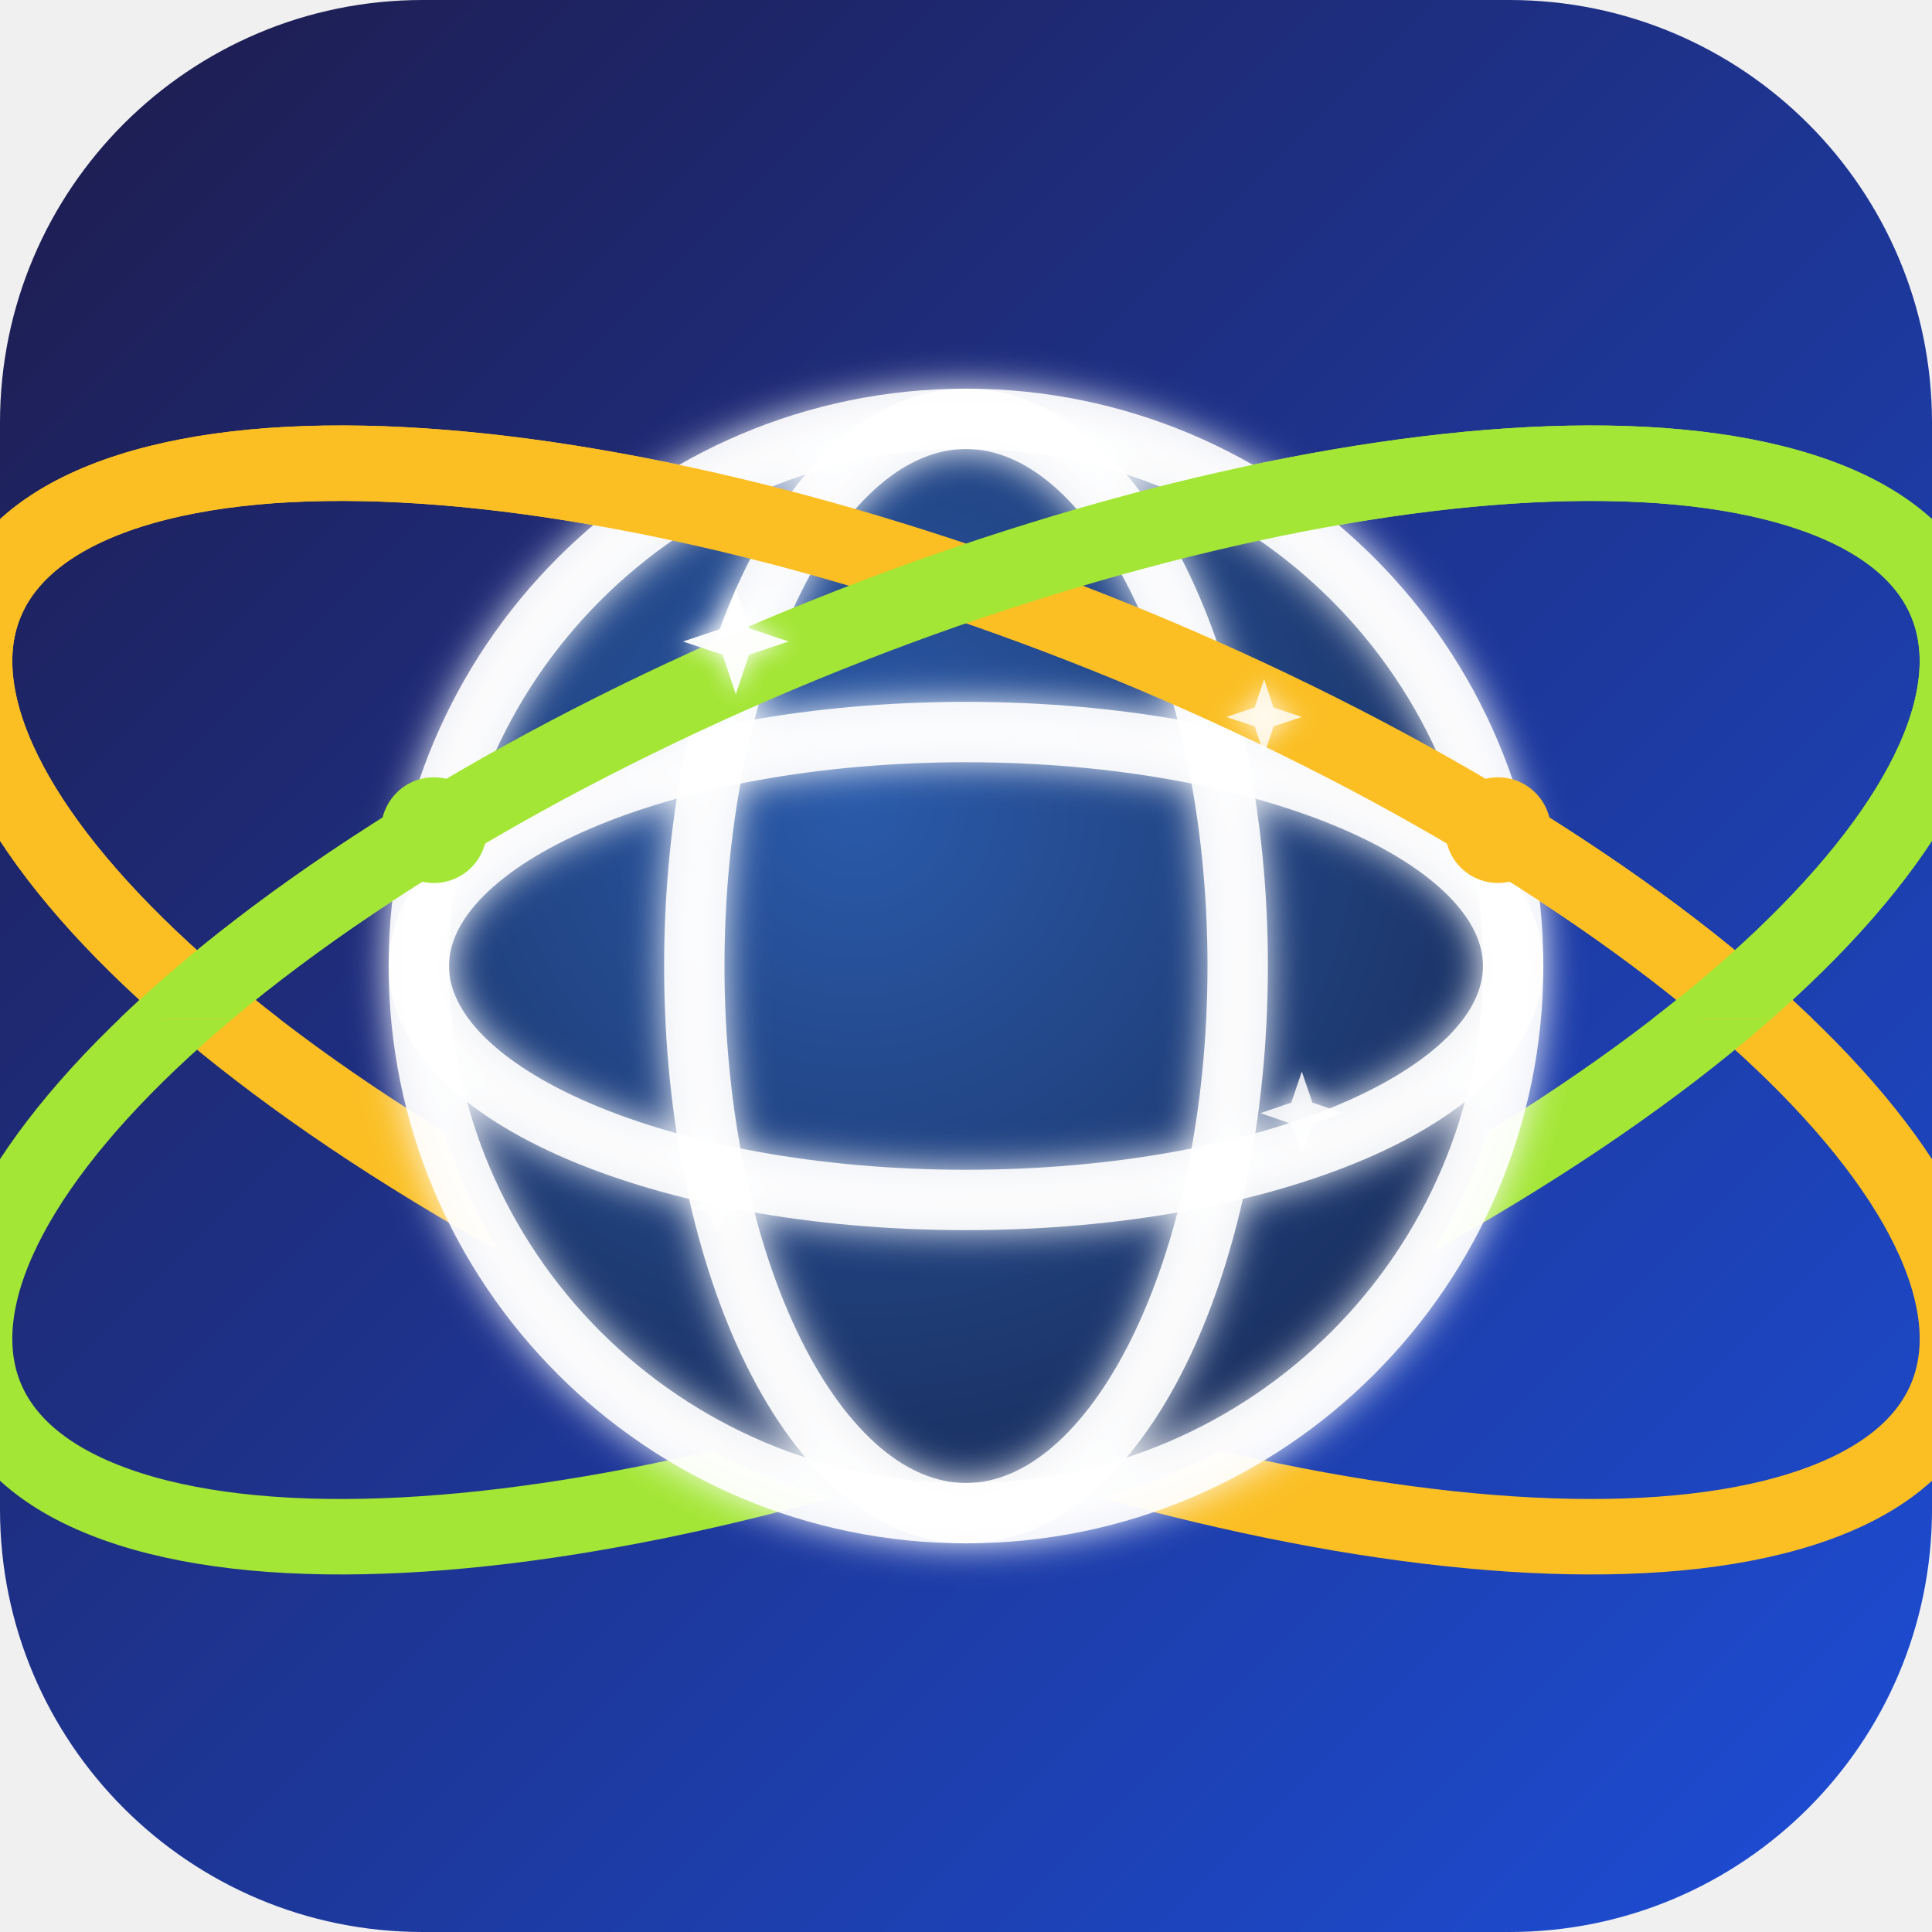
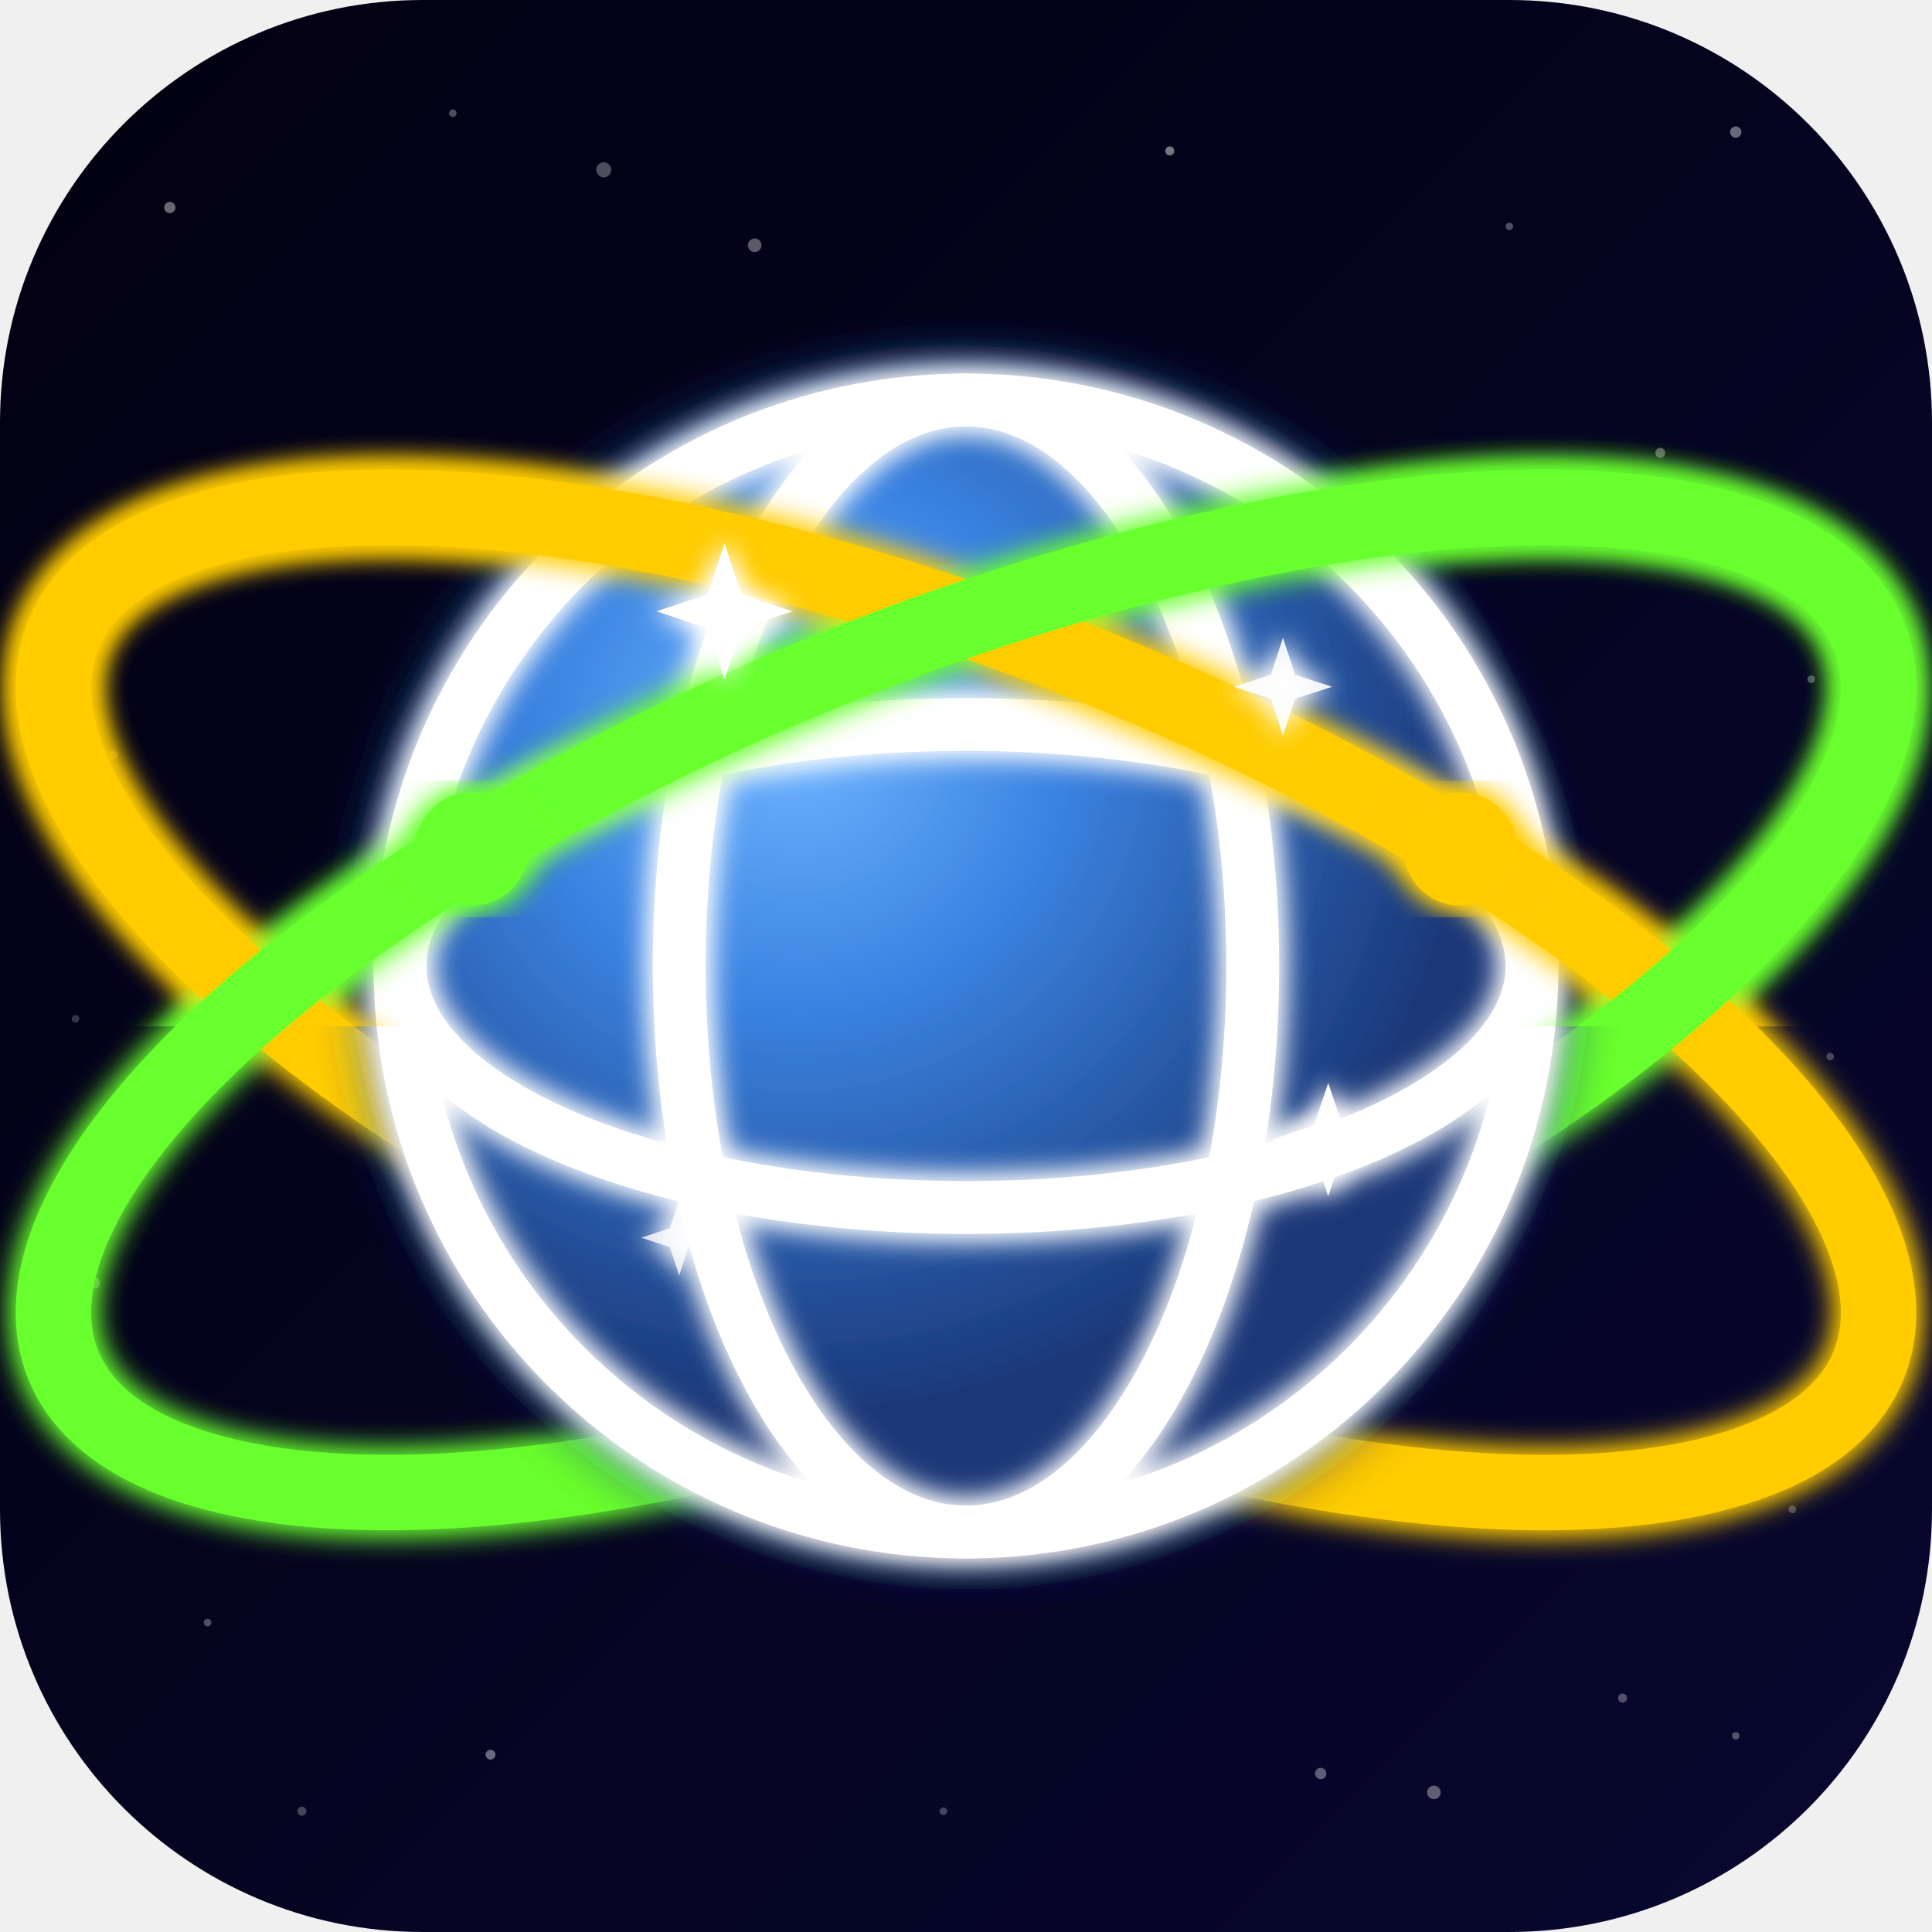
<svg xmlns="http://www.w3.org/2000/svg" viewBox="0 0 512 512">
  <defs>
    <linearGradient id="bg" x1="0" y1="0" x2="1" y2="1">
-       <stop offset="0%" stop-color="#1e1b4b" />
-       <stop offset="100%" stop-color="#1d4ed8" />
+       <stop offset="0%" stop-color="#020010" />
+       <stop offset="100%" stop-color="#080830" />
    </linearGradient>
-     <radialGradient id="gf" cx="0.4" cy="0.35" r="0.65">
-       <stop offset="0%" stop-color="#2a5aaa" />
-       <stop offset="100%" stop-color="#1a3060" />
+     <radialGradient id="gf" cx="0.35" cy="0.3" r="0.6">
+       <stop offset="0%" stop-color="#6db3ff" />
+       <stop offset="40%" stop-color="#3a82e0" />
+       <stop offset="100%" stop-color="#1a3878" />
    </radialGradient>
-     <filter id="glow">
-       <feGaussianBlur stdDeviation="5" result="blur" />
+     <filter id="gg">
+       <feGaussianBlur stdDeviation="10" result="b" />
      <feMerge>
-         <feMergeNode in="blur" />
+         <feMergeNode in="b" />
+         <feMergeNode in="b" />
+         <feMergeNode in="b" />
+         <feMergeNode in="SourceGraphic" />
+       </feMerge>
+     </filter>
+     <filter id="og">
+       <feGaussianBlur stdDeviation="4" result="b" />
+       <feMerge>
+         <feMergeNode in="b" />
+         <feMergeNode in="b" />
        <feMergeNode in="SourceGraphic" />
      </feMerge>
    </filter>
    <filter id="sg">
-       <feGaussianBlur stdDeviation="3" result="blur" />
+       <feGaussianBlur stdDeviation="3.5" result="b" />
      <feMerge>
-         <feMergeNode in="blur" />
+         <feMergeNode in="b" />
+         <feMergeNode in="b" />
        <feMergeNode in="SourceGraphic" />
      </feMerge>
    </filter>
-     <clipPath id="top-half">
-       <rect x="0" y="0" width="512" height="270" />
+     <clipPath id="th">
+       <rect x="0" y="0" width="512" height="272" />
    </clipPath>
  </defs>
  <rect width="512" height="512" rx="112" fill="url(#bg)" />
-   <g fill="none" stroke-linecap="round">
-     <path d="M 115 310 A 130 48 22 1 1 397 220 A 130 48 22 1 1 115 310" stroke="#fbbf24" stroke-width="20" />
-     <path d="M 397 310 A 130 48 -22 1 1 115 220 A 130 48 -22 1 1 397 310" stroke="#a3e635" stroke-width="20" />
+   <g fill="#ffffff">
+     <circle cx="45" cy="55" r="1.5" opacity=".4" />
+     <circle cx="120" cy="30" r="1" opacity=".3" />
+     <circle cx="200" cy="65" r="1.8" opacity=".35" />
+     <circle cx="310" cy="40" r="1.2" opacity=".45" />
+     <circle cx="400" cy="60" r="1" opacity=".3" />
+     <circle cx="460" cy="35" r="1.5" opacity=".4" />
+     <circle cx="70" cy="130" r="1" opacity=".25" />
+     <circle cx="440" cy="120" r="1.3" opacity=".35" />
+     <circle cx="480" cy="180" r="1" opacity=".3" />
+     <circle cx="30" cy="200" r="1.2" opacity=".3" />
+     <circle cx="485" cy="280" r="1" opacity=".25" />
+     <circle cx="25" cy="340" r="1.5" opacity=".35" />
+     <circle cx="55" cy="430" r="1" opacity=".3" />
+     <circle cx="130" cy="465" r="1.3" opacity=".4" />
+     <circle cx="250" cy="480" r="1" opacity=".25" />
+     <circle cx="350" cy="470" r="1.5" opacity=".35" />
+     <circle cx="430" cy="450" r="1.2" opacity=".3" />
+     <circle cx="475" cy="400" r="1" opacity=".25" />
+     <circle cx="490" cy="340" r="1.5" opacity=".3" />
+     <circle cx="20" cy="270" r="1" opacity=".2" />
+     <circle cx="160" cy="45" r="2" opacity=".3" />
+     <circle cx="380" cy="475" r="1.8" opacity=".35" />
+     <circle cx="80" cy="480" r="1.2" opacity=".25" />
+     <circle cx="460" cy="460" r="1" opacity=".3" />
  </g>
-   <circle cx="256" cy="256" r="145" fill="url(#gf)" />
-   <g fill="none" stroke="#ffffff" stroke-opacity="0.9" stroke-width="16" filter="url(#glow)">
-     <circle cx="256" cy="256" r="145" />
-     <ellipse cx="256" cy="256" rx="145" ry="62" />
-     <ellipse cx="256" cy="256" rx="72" ry="145" />
+   <g fill="none" stroke-linecap="round" filter="url(#og)">
+     <path d="M 125 305 A 120 44 22 1 1 387 225 A 120 44 22 1 1 125 305" stroke="#ffcc00" stroke-width="20" />
+     <path d="M 387 305 A 120 44 -22 1 1 125 225 A 120 44 -22 1 1 387 305" stroke="#69ff2e" stroke-width="20" />
  </g>
-   <g clip-path="url(#top-half)" fill="none" stroke-linecap="round">
-     <path d="M 115 310 A 130 48 22 1 1 397 220 A 130 48 22 1 1 115 310" stroke="#fbbf24" stroke-width="20" />
-     <path d="M 397 310 A 130 48 -22 1 1 115 220 A 130 48 -22 1 1 397 310" stroke="#a3e635" stroke-width="20" />
+   <circle cx="256" cy="256" r="150" fill="url(#gf)" filter="url(#gg)" />
+   <g fill="none" stroke="#ffffff" stroke-width="14" filter="url(#og)">
+     <circle cx="256" cy="256" r="150" />
+     <ellipse cx="256" cy="256" rx="150" ry="64" />
+     <ellipse cx="256" cy="256" rx="76" ry="150" />
  </g>
-   <circle cx="397" cy="220" r="14" fill="#fbbf24" />
-   <circle cx="115" cy="220" r="14" fill="#a3e635" />
+   <g clip-path="url(#th)" fill="none" stroke-linecap="round" filter="url(#og)">
+     <path d="M 125 305 A 120 44 22 1 1 387 225 A 120 44 22 1 1 125 305" stroke="#ffcc00" stroke-width="20" />
+     <path d="M 387 305 A 120 44 -22 1 1 125 225 A 120 44 -22 1 1 387 305" stroke="#69ff2e" stroke-width="20" />
+   </g>
+   <g filter="url(#og)">
+     <circle cx="387" cy="225" r="15" fill="#ffcc00" />
+     <circle cx="125" cy="225" r="15" fill="#69ff2e" />
+   </g>
  <g filter="url(#sg)">
-     <g transform="translate(195,170)" fill="#fff">
-       <path d="M0,-14 3.5,-3.5 14,0 3.5,3.5 0,14 -3.5,3.5 -14,0 -3.5,-3.5Z" opacity=".95" />
+     <g transform="translate(192,162)" fill="#fff">
+       <path d="M0,-18 4.5,-4.5 18,0 4.5,4.5 0,18 -4.5,4.5 -18,0 -4.5,-4.5Z" />
    </g>
-     <g transform="translate(335,190)" fill="#fff">
+     <g transform="translate(340,182)" fill="#fff">
+       <path d="M0,-13 3.2,-3.2 13,0 3.2,3.2 0,13 -3.2,3.2 -13,0 -3.2,-3.2Z" opacity=".9" />
+     </g>
+     <g transform="translate(352,302)" fill="#fff">
+       <path d="M0,-15 3.8,-3.8 15,0 3.8,3.8 0,15 -3.8,3.8 -15,0 -3.8,-3.8Z" opacity=".95" />
+     </g>
+     <g transform="translate(180,328)" fill="#fff">
      <path d="M0,-10 2.5,-2.5 10,0 2.5,2.5 0,10 -2.5,2.5 -10,0 -2.5,-2.5Z" opacity=".8" />
-     </g>
-     <g transform="translate(345,295)" fill="#fff">
-       <path d="M0,-11 2.8,-2.8 11,0 2.8,2.8 0,11 -2.8,2.8 -11,0 -2.8,-2.8Z" opacity=".85" />
-     </g>
-     <g transform="translate(190,320)" fill="#fff">
-       <path d="M0,-7 1.8,-1.8 7,0 1.8,1.8 0,7 -1.8,1.8 -7,0 -1.8,-1.8Z" opacity=".65" />
    </g>
  </g>
</svg>
